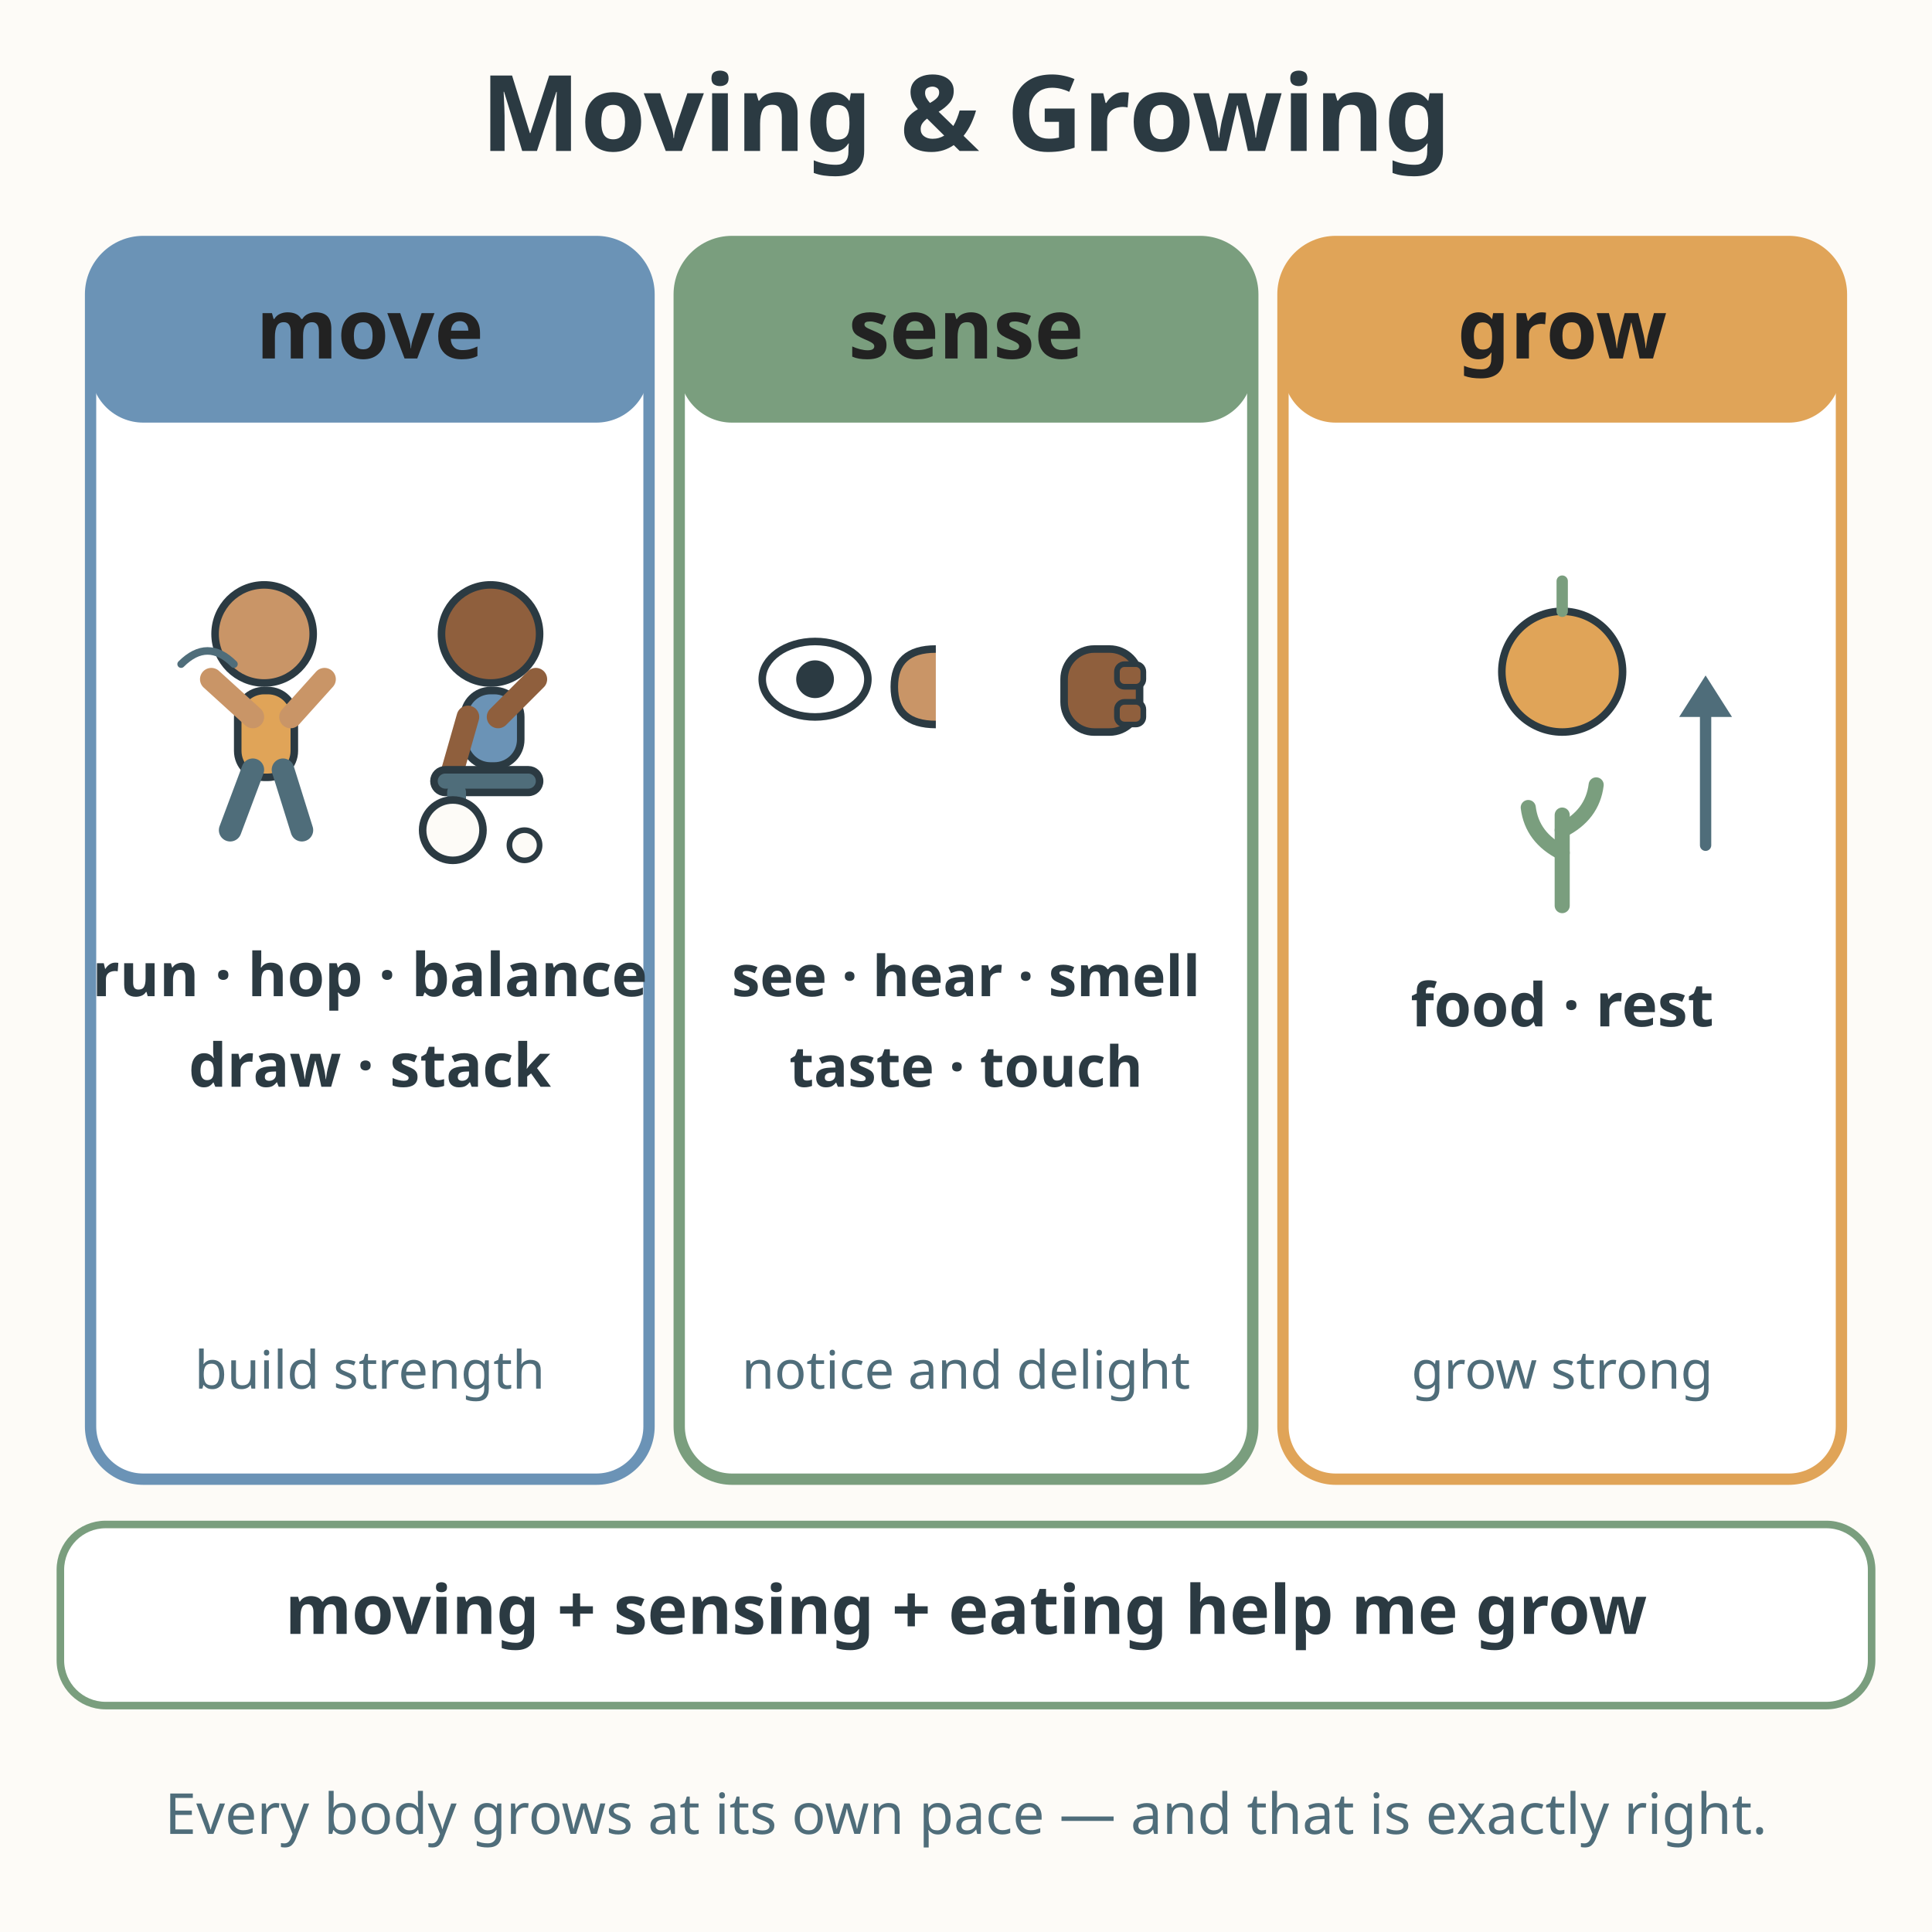
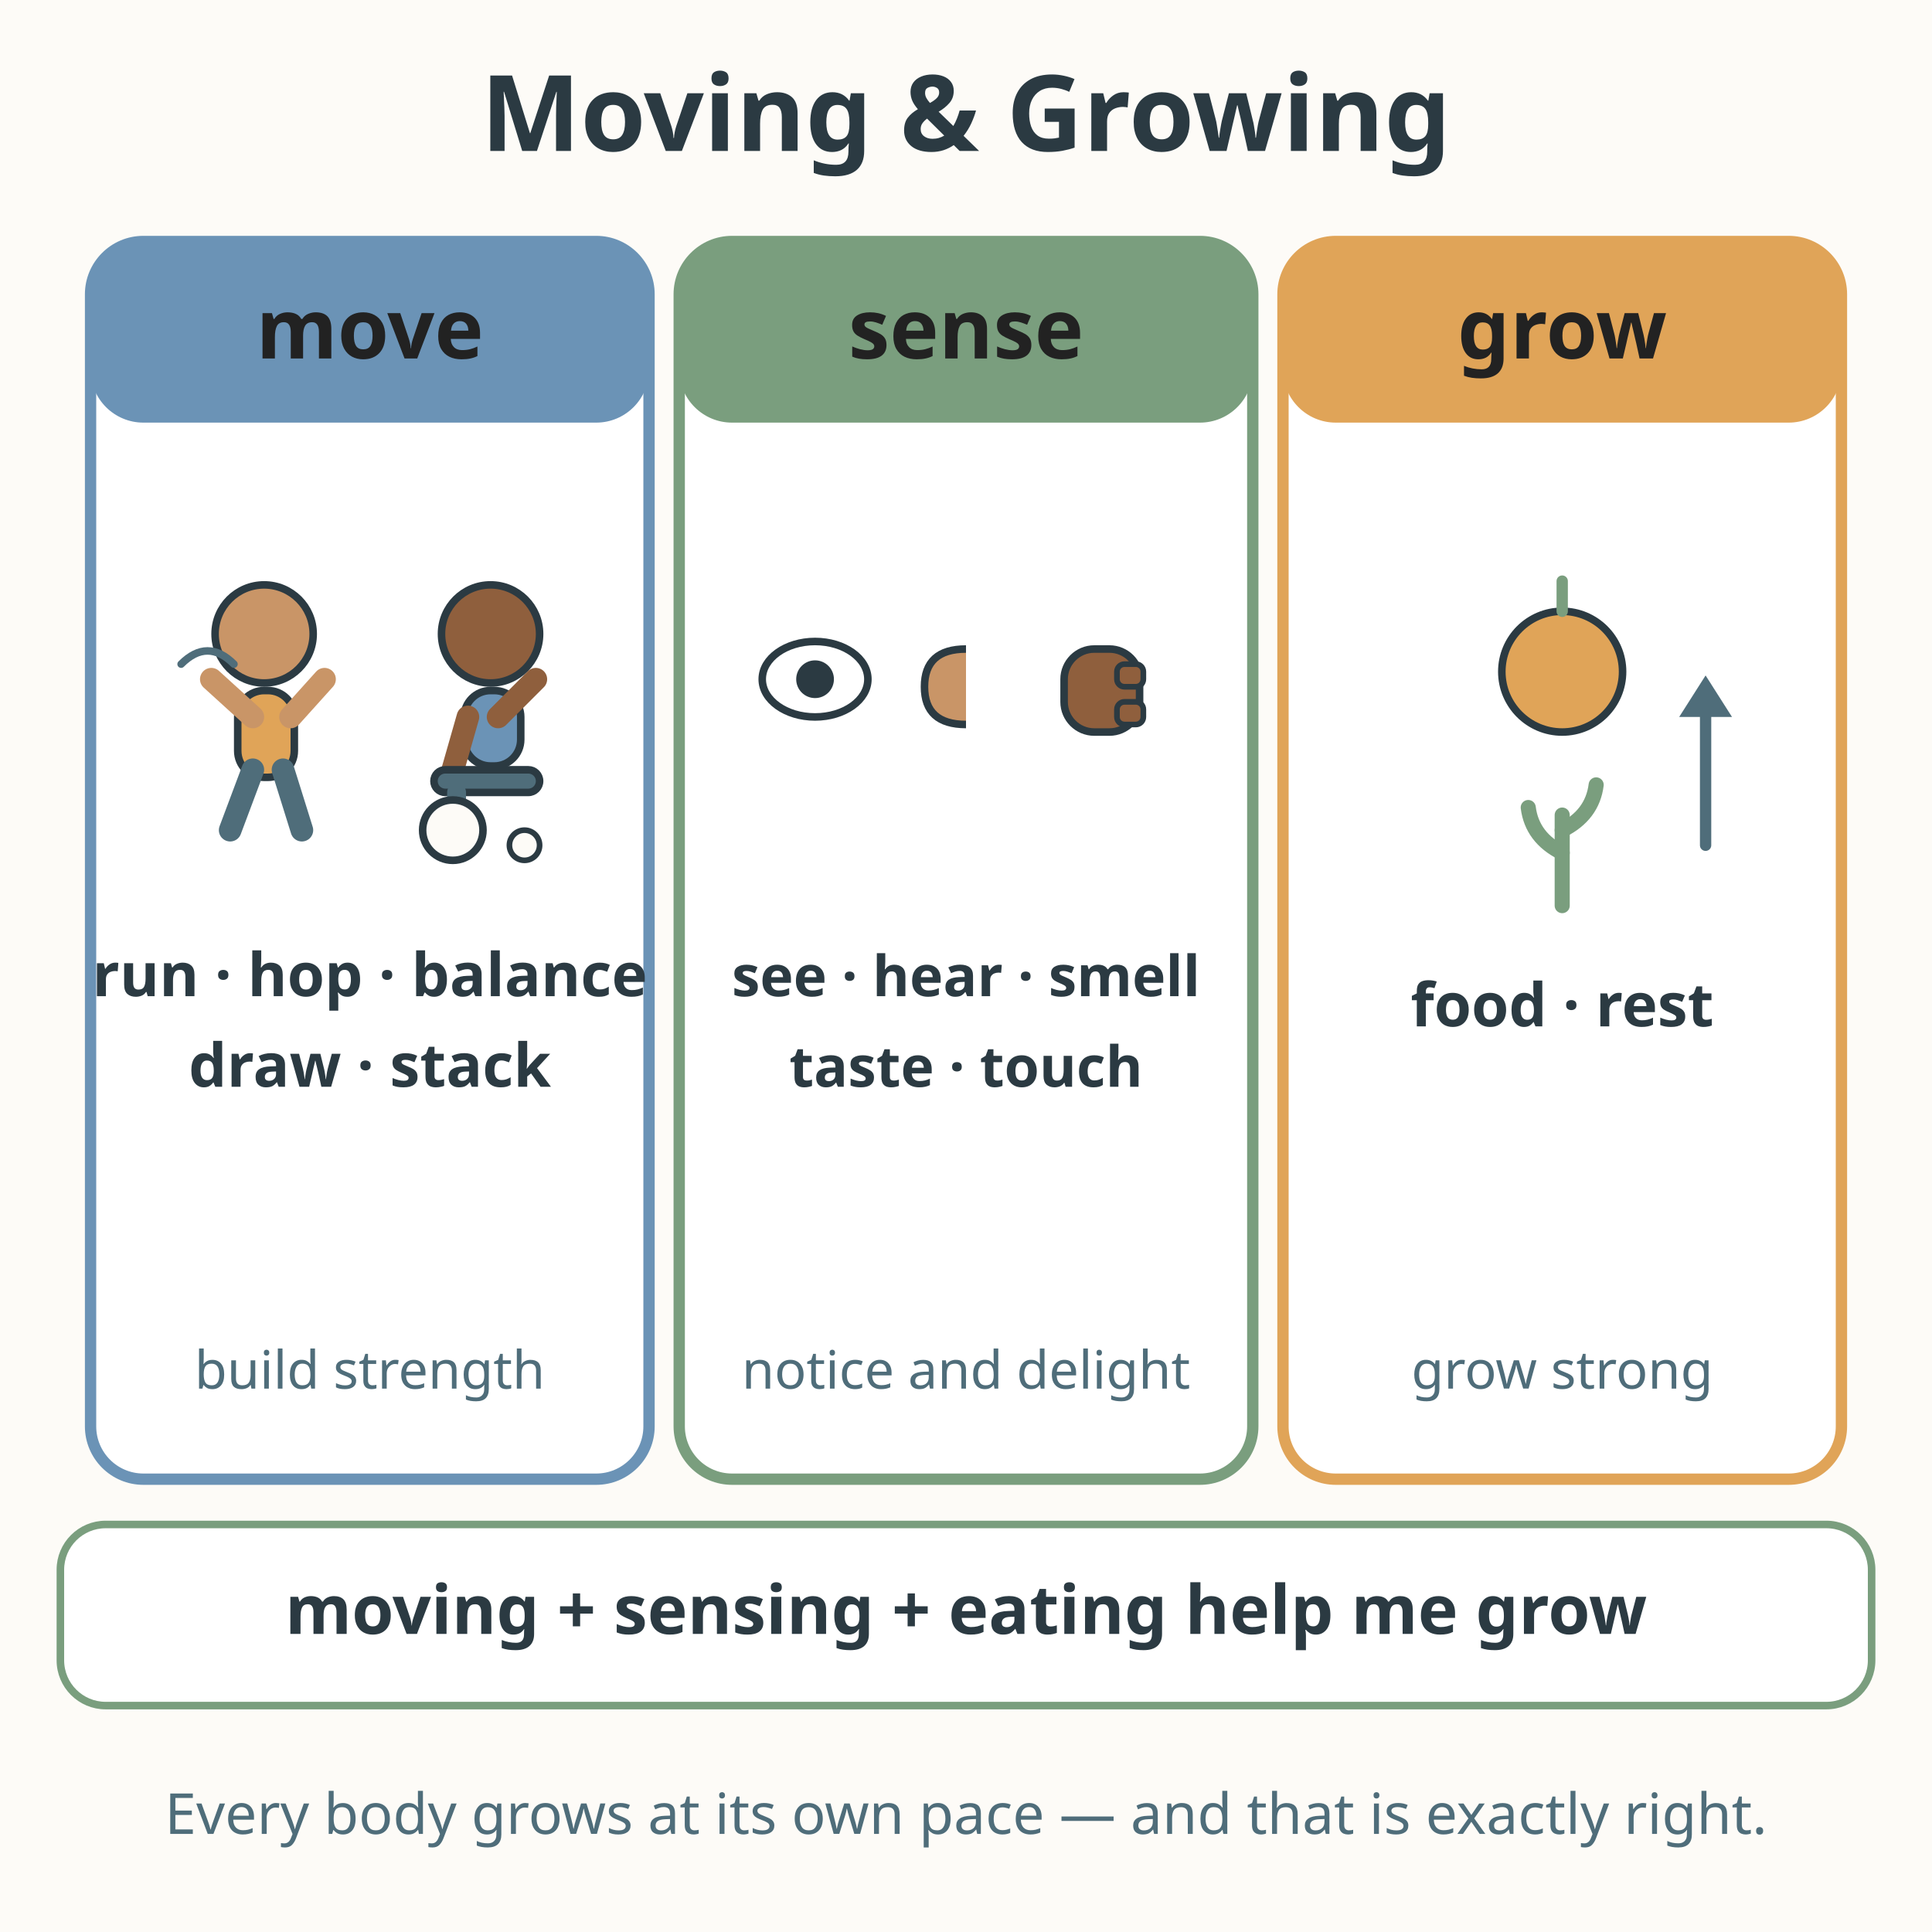
<svg xmlns="http://www.w3.org/2000/svg" viewBox="0 0 512 512" role="img" aria-labelledby="title-L-00-008-10-moving-and-growing desc-L-00-008-10-moving-and-growing">
  <rect width="512" height="512" fill="#fdfbf7" />
  <text x="256" y="40" text-anchor="middle" font-family="sans-serif" font-size="28" font-weight="bold" fill="#2b3a42">Moving &amp; Growing</text>
  <g>
    <rect x="24" y="64" width="148" height="328" rx="14" fill="#ffffff" stroke="#6b93b6" stroke-width="3" />
    <rect x="24" y="64" width="148" height="48" rx="14" fill="#6b93b6" />
    <text x="98" y="95" text-anchor="middle" font-family="sans-serif" font-size="22" font-weight="bold" fill="#222222">move</text>
    <g stroke="#2b3a42" stroke-width="2" stroke-linecap="round" stroke-linejoin="round">
      <circle cx="70" cy="168" r="13" fill="#c99567" />
      <rect x="63" y="183" width="15" height="23" rx="7" fill="#e0a458" />
      <line x1="67" y1="190" x2="56" y2="180" stroke-width="6" stroke="#c99567" />
      <line x1="77" y1="190" x2="86" y2="180" stroke-width="6" stroke="#c99567" />
      <line x1="67" y1="204" x2="61" y2="220" stroke-width="6" stroke="#4f6d7a" />
      <line x1="75" y1="204" x2="80" y2="220" stroke-width="6" stroke="#4f6d7a" />
    </g>
    <g stroke="#2b3a42" stroke-width="2" stroke-linecap="round" stroke-linejoin="round">
      <circle cx="130" cy="168" r="13" fill="#8f5f3d" />
      <rect x="123" y="183" width="15" height="20" rx="7" fill="#6b93b6" />
      <line x1="132" y1="190" x2="142" y2="180" stroke-width="6" stroke="#8f5f3d" />
      <line x1="124" y1="190" x2="120" y2="204" stroke-width="6" stroke="#8f5f3d" />
      <rect x="115" y="204" width="28" height="6" rx="3" fill="#4f6d7a" />
      <line x1="121" y1="210" x2="121" y2="218" stroke="#4f6d7a" stroke-width="5" />
      <circle cx="120" cy="220" r="8" fill="#fdfbf7" stroke="#2b3a42" stroke-width="2" />
      <circle cx="139" cy="224" r="4" fill="#fdfbf7" stroke="#2b3a42" stroke-width="1.5" />
    </g>
    <g fill="none" stroke="#4f6d7a" stroke-width="2" stroke-linecap="round">
      <path d="M48 176 q7 -7 14 0" />
    </g>
    <text x="98" y="264" text-anchor="middle" font-family="sans-serif" font-size="16" font-weight="bold" fill="#2b3a42">run · hop · balance</text>
    <text x="98" y="288" text-anchor="middle" font-family="sans-serif" font-size="16" font-weight="bold" fill="#2b3a42">draw · stack</text>
    <text x="98" y="368" text-anchor="middle" font-family="sans-serif" font-size="14" fill="#4f6d7a">build strength</text>
  </g>
  <g>
    <rect x="180" y="64" width="152" height="328" rx="14" fill="#ffffff" stroke="#7a9e7e" stroke-width="3" />
    <rect x="180" y="64" width="152" height="48" rx="14" fill="#7a9e7e" />
    <text x="256" y="95" text-anchor="middle" font-family="sans-serif" font-size="22" font-weight="bold" fill="#222222">sense</text>
    <ellipse cx="216" cy="180" rx="14" ry="10" fill="#ffffff" stroke="#2b3a42" stroke-width="2" />
    <circle cx="216" cy="180" r="5" fill="#2b3a42" />
-     <path d="M248 172 q -11 0 -11 10 q 0 10 11 10" fill="#c99567" stroke="#2b3a42" stroke-width="2" />
+     <path d="M256 172 q -11 0 -11 10 q 0 10 11 10" fill="#c99567" stroke="#2b3a42" stroke-width="2" />
    <rect x="282" y="172" width="20" height="22" rx="8" fill="#8f5f3d" stroke="#2b3a42" stroke-width="2" />
    <rect x="296" y="176" width="7" height="6" rx="2" fill="#8f5f3d" stroke="#2b3a42" stroke-width="1.5" />
    <rect x="296" y="186" width="7" height="6" rx="2" fill="#8f5f3d" stroke="#2b3a42" stroke-width="1.5" />
    <text x="256" y="264" text-anchor="middle" font-family="sans-serif" font-size="15" font-weight="bold" fill="#2b3a42">see · hear · smell</text>
    <text x="256" y="288" text-anchor="middle" font-family="sans-serif" font-size="15" font-weight="bold" fill="#2b3a42">taste · touch</text>
    <text x="256" y="368" text-anchor="middle" font-family="sans-serif" font-size="14" fill="#4f6d7a">notice and delight</text>
  </g>
  <g>
    <rect x="340" y="64" width="148" height="328" rx="14" fill="#ffffff" stroke="#e0a458" stroke-width="3" />
    <rect x="340" y="64" width="148" height="48" rx="14" fill="#e0a458" />
    <text x="414" y="95" text-anchor="middle" font-family="sans-serif" font-size="22" font-weight="bold" fill="#222222">grow</text>
    <circle cx="414" cy="178" r="16" fill="#e0a458" stroke="#2b3a42" stroke-width="2" />
    <line x1="414" y1="162" x2="414" y2="154" stroke="#7a9e7e" stroke-width="3" stroke-linecap="round" />
    <line x1="414" y1="240" x2="414" y2="216" stroke="#7a9e7e" stroke-width="4" stroke-linecap="round" />
    <path d="M414 226 q -8 -4 -9 -12" fill="none" stroke="#7a9e7e" stroke-width="4" stroke-linecap="round" />
    <path d="M414 220 q 8 -4 9 -12" fill="none" stroke="#7a9e7e" stroke-width="4" stroke-linecap="round" />
    <line x1="452" y1="224" x2="452" y2="182" stroke="#4f6d7a" stroke-width="3" stroke-linecap="round" />
    <path d="M445 190 L452 179 L459 190 Z" fill="#4f6d7a" />
    <text x="414" y="272" text-anchor="middle" font-family="sans-serif" font-size="16" font-weight="bold" fill="#2b3a42">food · rest</text>
    <text x="414" y="368" text-anchor="middle" font-family="sans-serif" font-size="14" fill="#4f6d7a">grow strong</text>
  </g>
  <rect x="16" y="404" width="480" height="48" rx="12" fill="#ffffff" stroke="#7a9e7e" stroke-width="2" />
  <text x="256" y="433" text-anchor="middle" font-family="sans-serif" font-size="18" font-weight="bold" fill="#2b3a42">moving + sensing + eating help me grow</text>
  <text x="256" y="486" text-anchor="middle" font-family="sans-serif" font-size="15.0" fill="#4f6d7a">Every body grows at its own pace — and that is exactly right.</text>
</svg>
